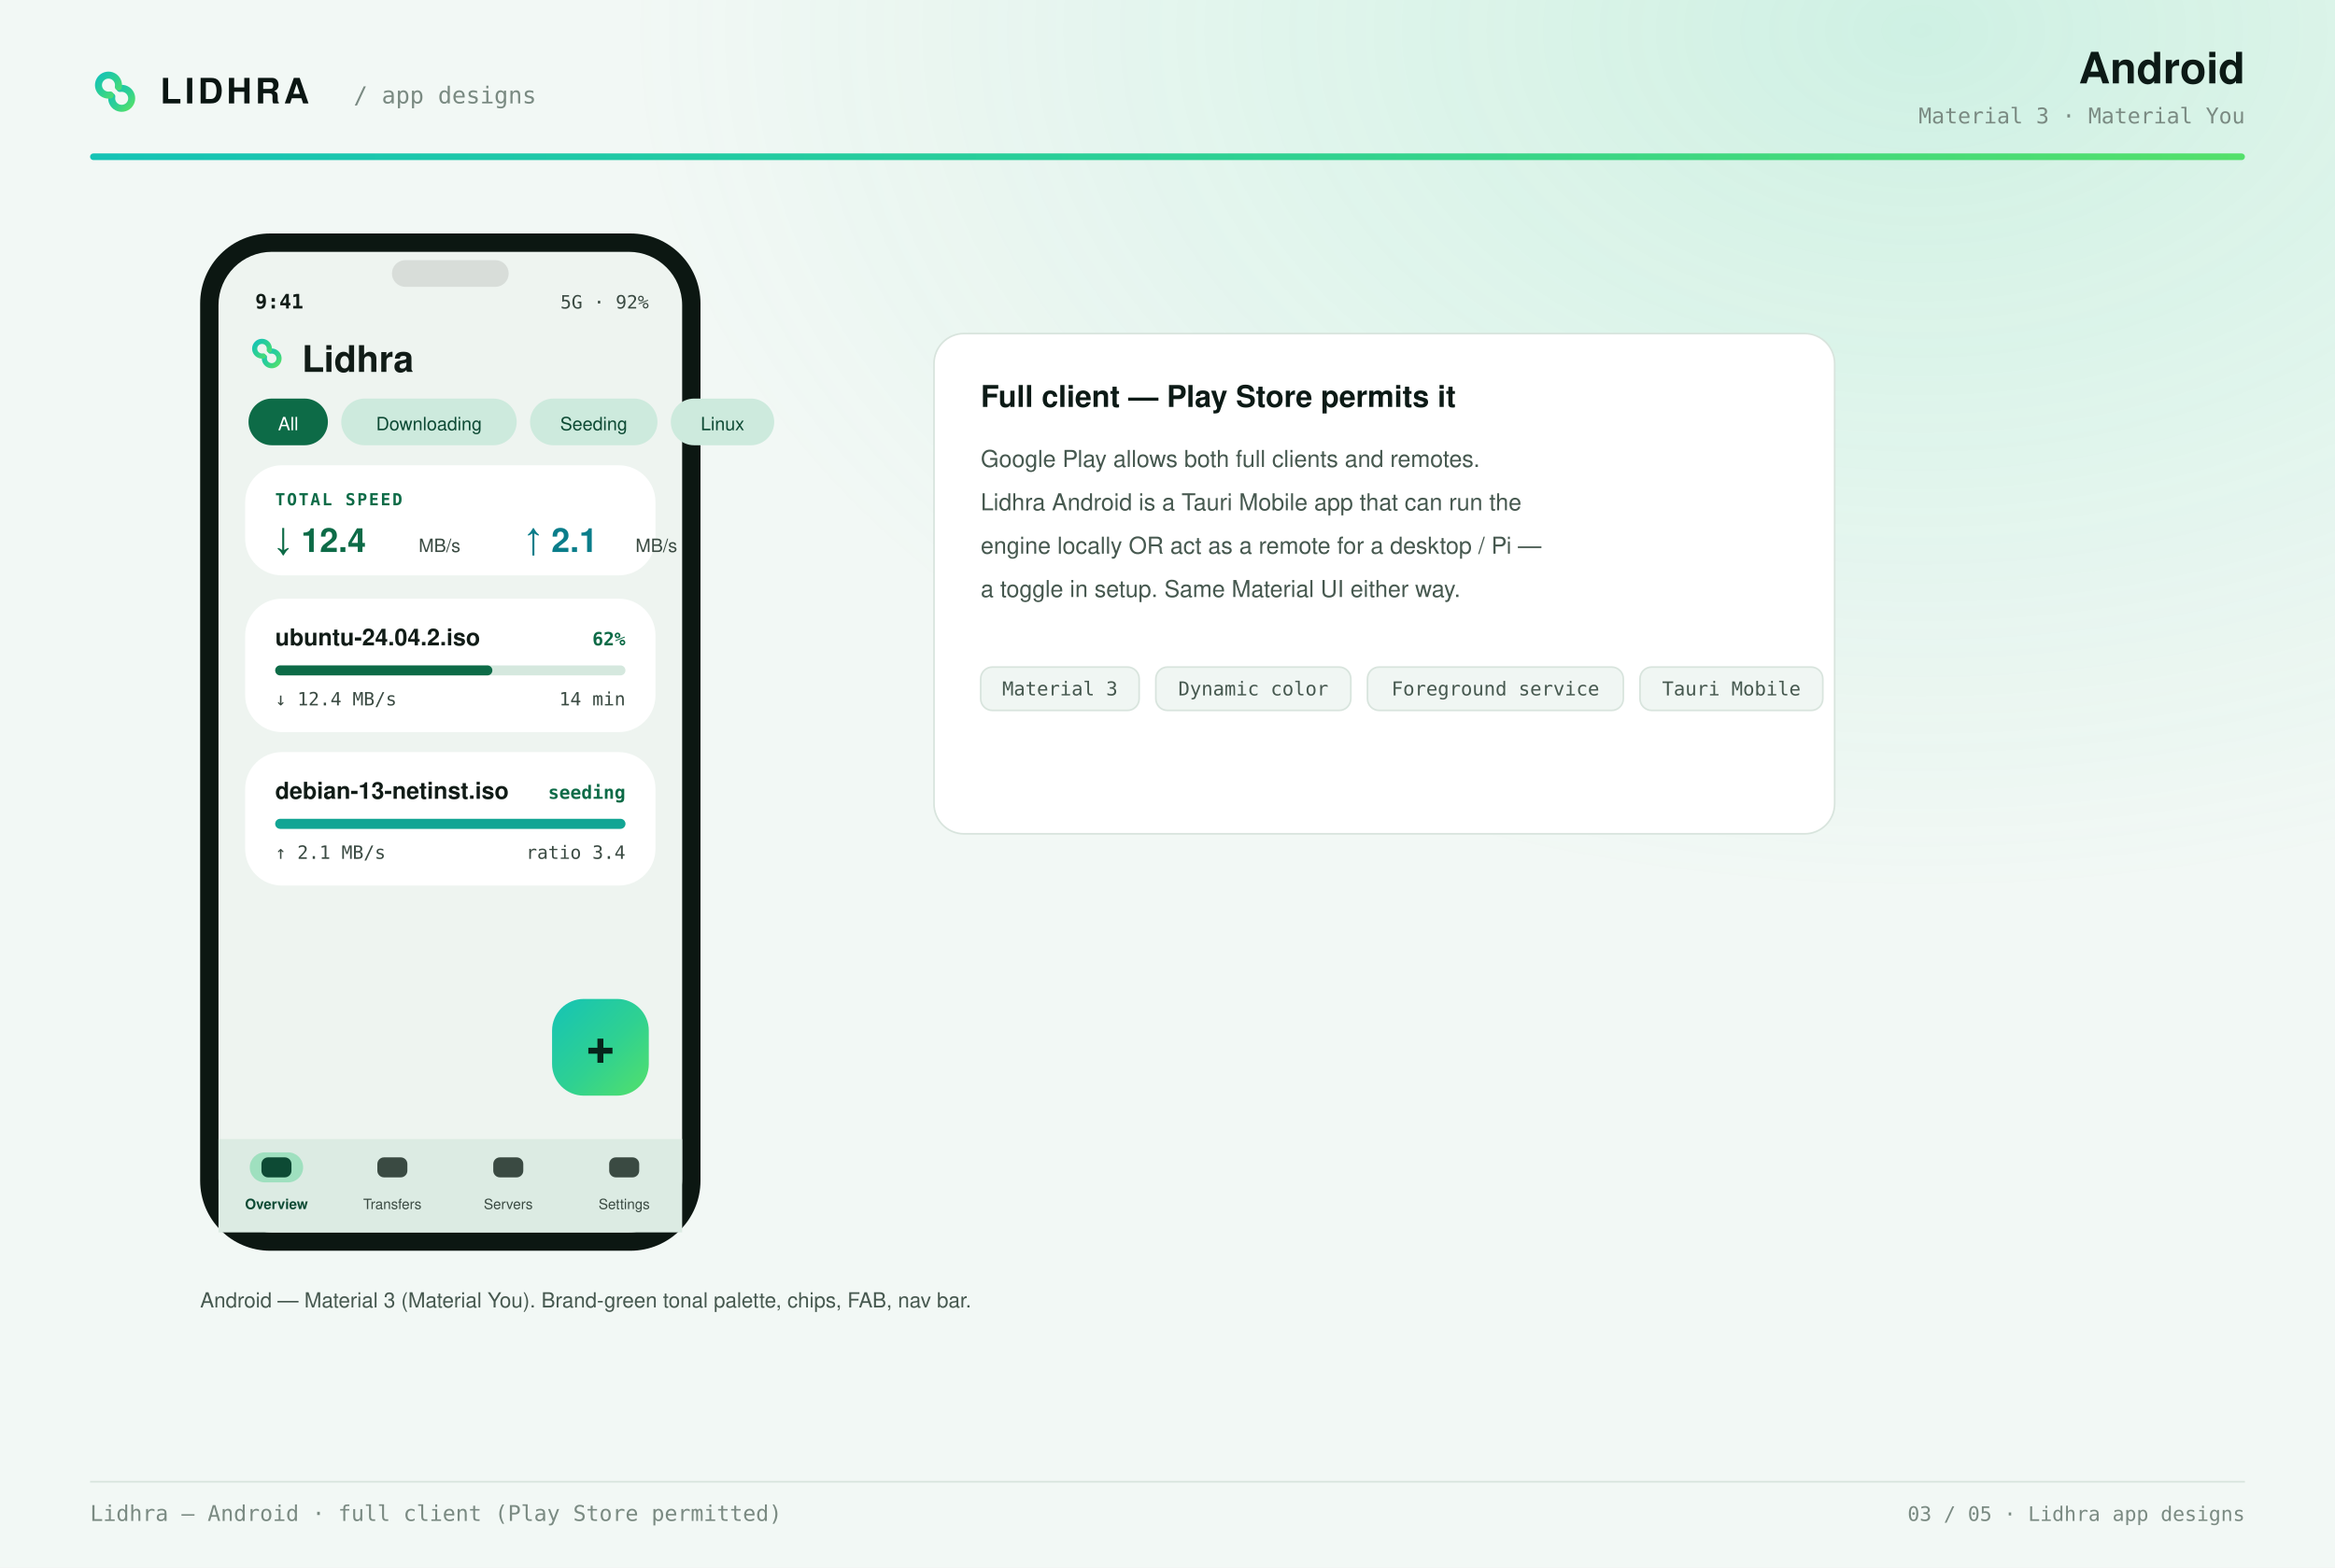
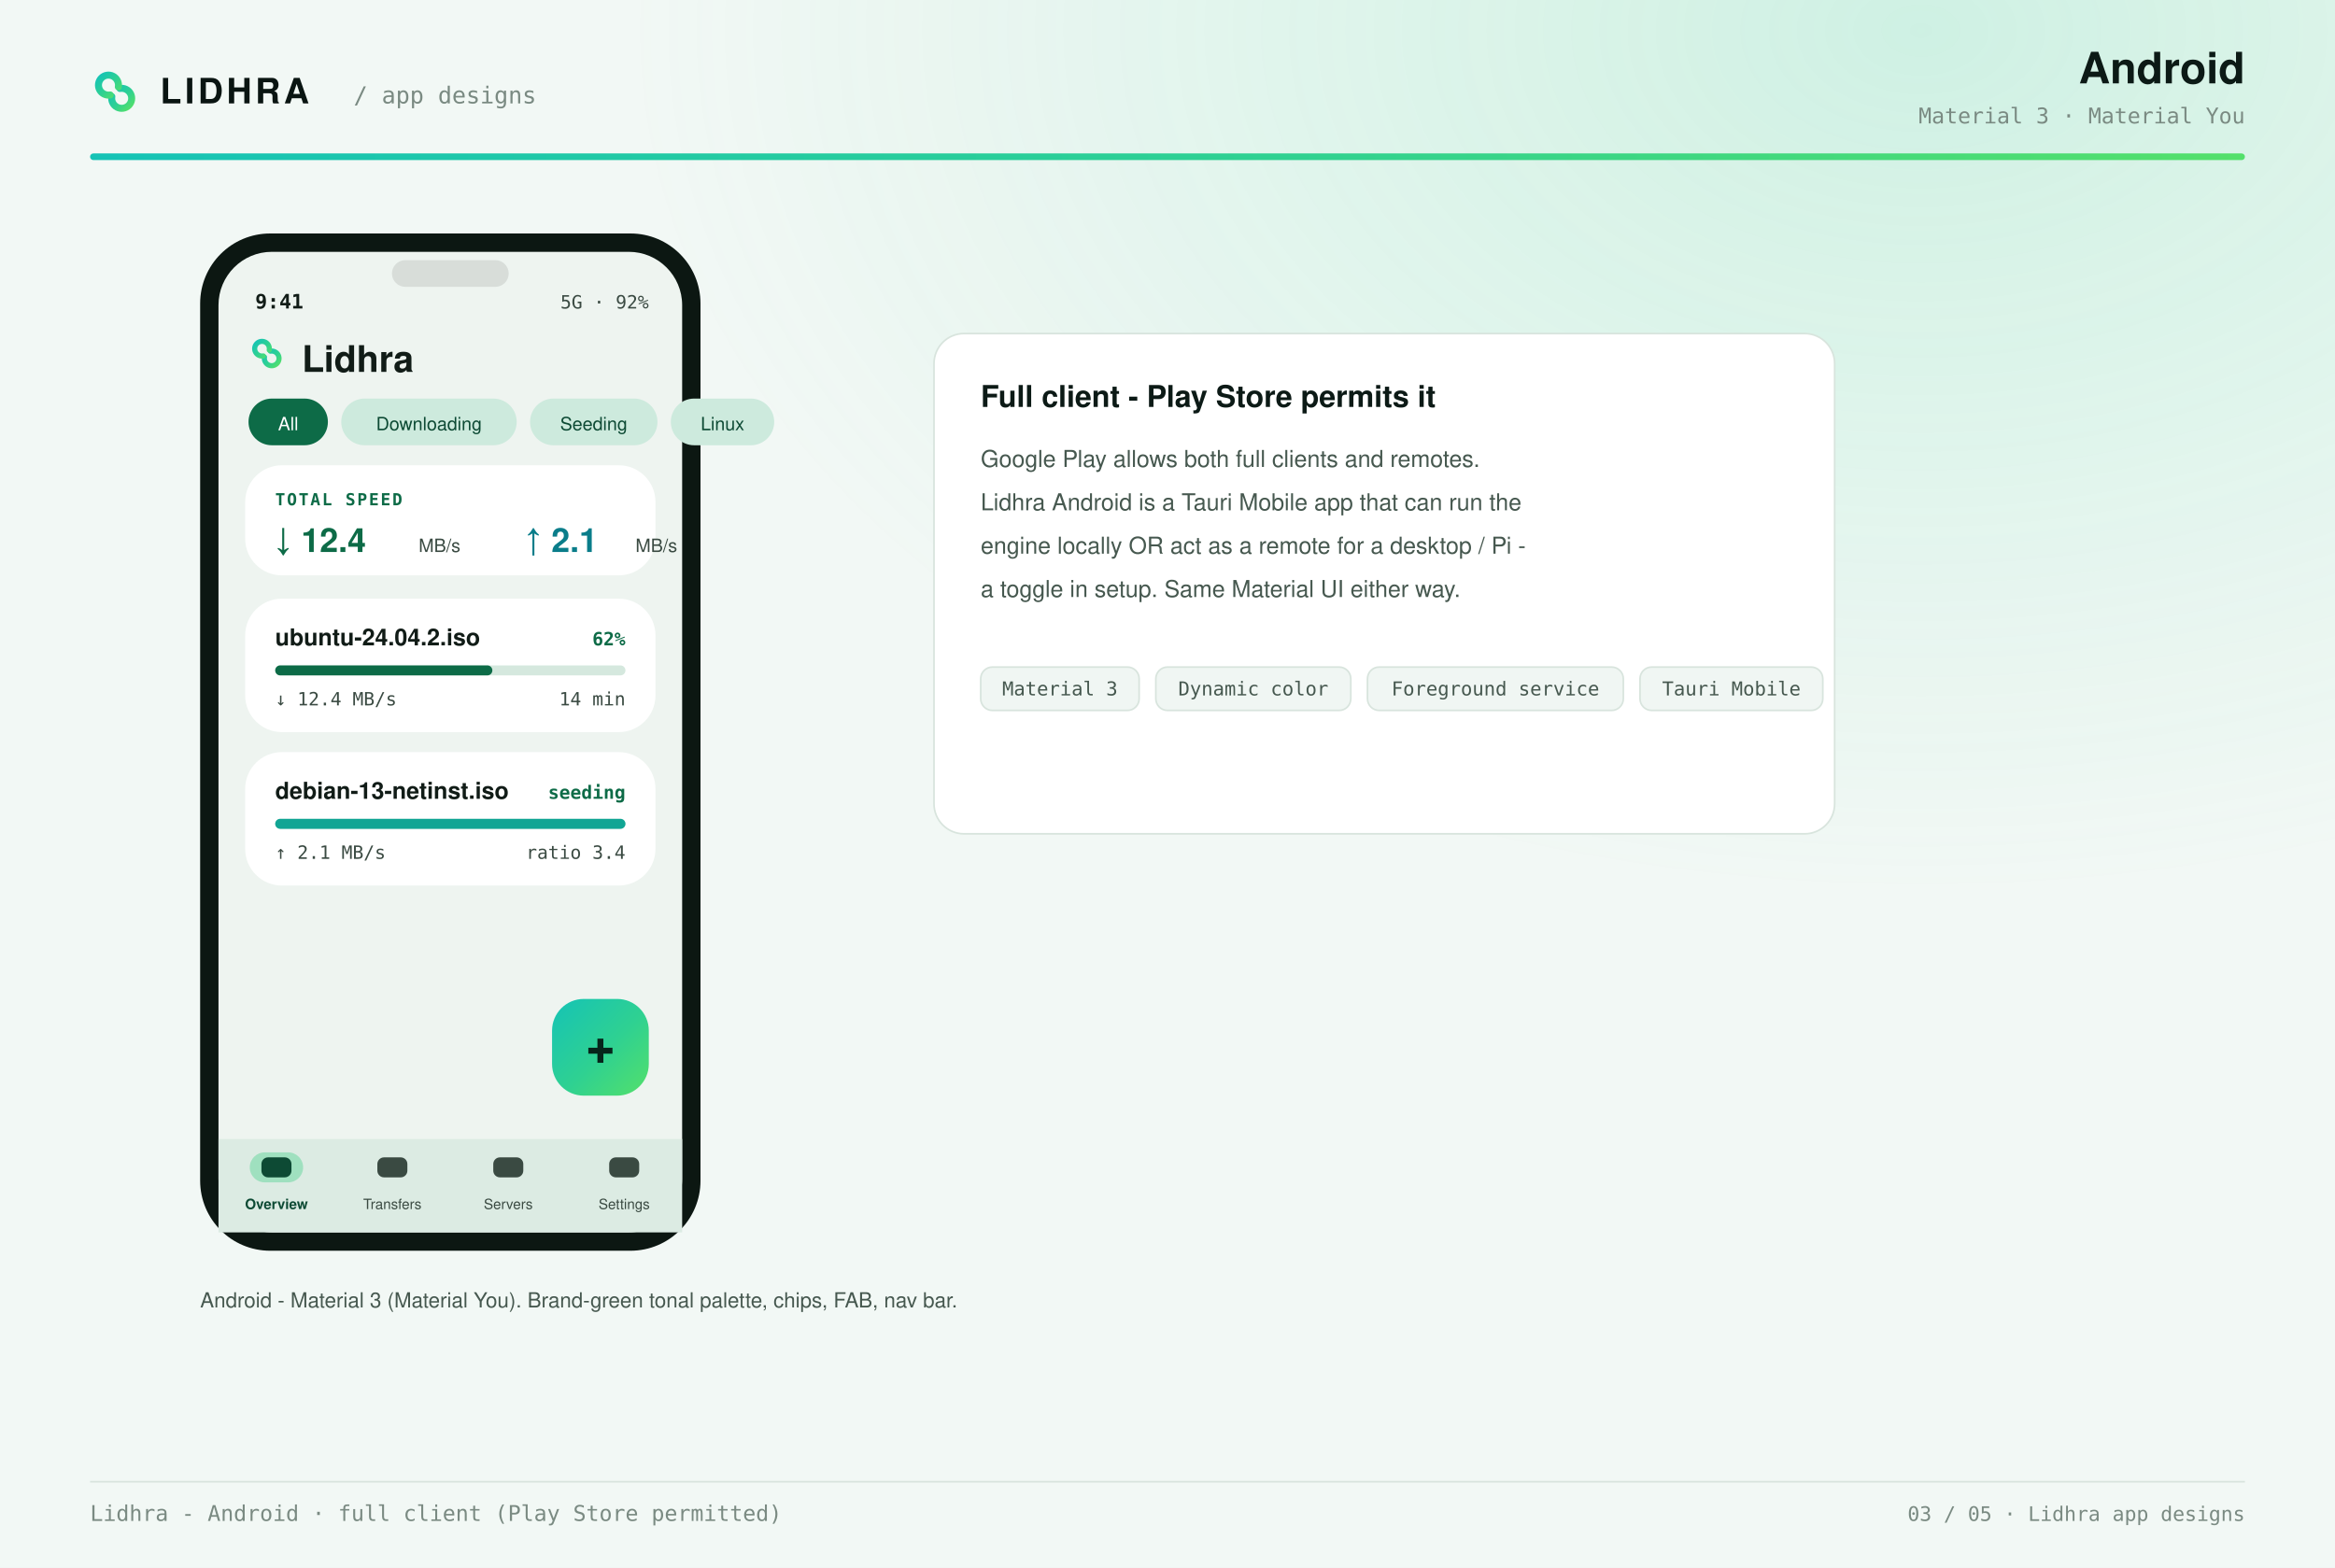
<svg xmlns="http://www.w3.org/2000/svg" width="1400" height="940" viewBox="0 0 1400 940">
  <defs>
    <linearGradient id="lg" x1="0" y1="0" x2="1" y2="1">
      <stop offset="0" stop-color="#15c3b6" />
      <stop offset=".55" stop-color="#2fd191" />
      <stop offset="1" stop-color="#54e06a" />
    </linearGradient>
    <linearGradient id="lgh" x1="0" y1="0" x2="1" y2="0">
      <stop offset="0" stop-color="#15c3b6" />
      <stop offset=".55" stop-color="#2fd191" />
      <stop offset="1" stop-color="#54e06a" />
    </linearGradient>
    <radialGradient id="glow" cx="82%" cy="2%" r="55%">
      <stop offset="0" stop-color="#2fd191" stop-opacity=".18" />
      <stop offset="1" stop-color="#2fd191" stop-opacity="0" />
    </radialGradient>
  </defs>
  <rect x="0" y="0" width="1400" height="940" rx="0" fill="#f2f8f5" />
  <rect x="0" y="0" width="1400" height="940" rx="0" fill="url(#glow)" />
  <g transform="translate(54,40) scale(0.3)" fill="none" stroke="url(#lg)" stroke-width="14" stroke-linecap="round">
    <path d="M43.5 59.7 A20 20 0 1 0 59.7 43.5" />
    <path d="M56.5 40.3 A20 20 0 1 0 40.3 56.5" />
  </g>
  <text x="96" y="62" font-family="Helvetica Neue, Helvetica, Arial, sans-serif" font-size="21" font-weight="800" fill="#0a1512" letter-spacing="2">LIDHRA</text>
  <text x="212" y="62" font-family="Menlo, Consolas, monospace" font-size="14" font-weight="500" fill="#7a8a82">/ app designs</text>
  <text x="1346" y="50" font-family="Helvetica Neue, Helvetica, Arial, sans-serif" font-size="26" font-weight="800" fill="#0c1a16" text-anchor="end">Android</text>
  <text x="1346" y="74" font-family="Menlo, Consolas, monospace" font-size="13" font-weight="500" fill="#7a8a82" text-anchor="end">Material 3 · Material You</text>
  <rect x="54" y="92" width="1292" height="4" rx="2" fill="url(#lgh)" />
  <g>
    <rect x="120" y="140" width="300" height="610" rx="42" fill="#0c1712" />
    <rect x="131" y="151" width="278" height="588" rx="32" fill="#eef4f0" />
    <rect x="235.0" y="156" width="70" height="16" rx="8" fill="#00000018" />
    <text x="153" y="185" font-family="Menlo, Consolas, monospace" font-size="12" font-weight="700" fill="#111c17">9:41</text>
    <text x="389" y="185" font-family="Menlo, Consolas, monospace" font-size="11" font-weight="500" fill="#3a4a42" text-anchor="end">5G · 92%</text>
    <g transform="translate(149,201) scale(0.22)" fill="none" stroke="url(#lg)" stroke-width="14" stroke-linecap="round">
      <path d="M43.5 59.7 A20 20 0 1 0 59.7 43.5" />
      <path d="M56.5 40.3 A20 20 0 1 0 40.3 56.5" />
    </g>
    <text x="181" y="223" font-family="Helvetica Neue, Helvetica, Arial, sans-serif" font-size="22" font-weight="600" fill="#111c17">Lidhra</text>
    <rect x="149" y="239" width="47.6" height="28" rx="14" fill="#0d6b47" />
    <text x="172.8" y="258" font-family="Helvetica Neue, Helvetica, Arial, sans-serif" font-size="11" font-weight="500" fill="#fff" text-anchor="middle">All</text>
    <rect x="204.6" y="239" width="105.2" height="28" rx="14" fill="#cdeadd" />
    <text x="257.2" y="258" font-family="Helvetica Neue, Helvetica, Arial, sans-serif" font-size="11" font-weight="500" fill="#0d4a34" text-anchor="middle">Downloading</text>
    <rect x="317.8" y="239" width="76.4" height="28" rx="14" fill="#cdeadd" />
    <text x="356.0" y="258" font-family="Helvetica Neue, Helvetica, Arial, sans-serif" font-size="11" font-weight="500" fill="#0d4a34" text-anchor="middle">Seeding</text>
    <rect x="402.2" y="239" width="62.0" height="28" rx="14" fill="#cdeadd" />
    <text x="433.2" y="258" font-family="Helvetica Neue, Helvetica, Arial, sans-serif" font-size="11" font-weight="500" fill="#0d4a34" text-anchor="middle">Linux</text>
    <rect x="147" y="279" width="246" height="66" rx="22" fill="#ffffff" />
    <text x="165" y="303" font-family="Menlo, Consolas, monospace" font-size="10" font-weight="600" fill="#0d6b47" letter-spacing="1">TOTAL SPEED</text>
    <text x="165" y="331" font-family="Helvetica Neue, Helvetica, Arial, sans-serif" font-size="20" font-weight="800" fill="#0d6b47">↓ 12.4</text>
    <text x="251" y="331" font-family="Helvetica Neue, Helvetica, Arial, sans-serif" font-size="11" font-weight="400" fill="#3a4a42">MB/s</text>
    <text x="315" y="331" font-family="Helvetica Neue, Helvetica, Arial, sans-serif" font-size="20" font-weight="800" fill="#0a7d8a">↑ 2.1</text>
    <text x="381" y="331" font-family="Helvetica Neue, Helvetica, Arial, sans-serif" font-size="11" font-weight="400" fill="#3a4a42">MB/s</text>
    <rect x="147" y="359" width="246" height="80" rx="22" fill="#ffffff" />
    <text x="165" y="387" font-family="Helvetica Neue, Helvetica, Arial, sans-serif" font-size="14" font-weight="600" fill="#111c17">ubuntu-24.04.2.iso</text>
    <text x="375" y="387" font-family="Menlo, Consolas, monospace" font-size="11" font-weight="600" fill="#0d6b47" text-anchor="end">62%</text>
    <rect x="165" y="399" width="210" height="6" rx="3.0" fill="#d5e8de" />
    <rect x="165" y="399" width="130.2" height="6" rx="3.0" fill="#0d6b47" />
    <text x="165" y="423" font-family="Menlo, Consolas, monospace" font-size="11" font-weight="400" fill="#3a4a42">↓ 12.4 MB/s</text>
    <text x="375" y="423" font-family="Menlo, Consolas, monospace" font-size="11" font-weight="400" fill="#3a4a42" text-anchor="end">14 min</text>
    <rect x="147" y="451" width="246" height="80" rx="22" fill="#ffffff" />
    <text x="165" y="479" font-family="Helvetica Neue, Helvetica, Arial, sans-serif" font-size="14" font-weight="600" fill="#111c17">debian-13-netinst.iso</text>
    <text x="375" y="479" font-family="Menlo, Consolas, monospace" font-size="11" font-weight="600" fill="#0d6b47" text-anchor="end">seeding</text>
    <rect x="165" y="491" width="210" height="6" rx="3.0" fill="#d5e8de" />
    <rect x="165" y="491" width="210.0" height="6" rx="3.0" fill="#11a594" />
    <text x="165" y="515" font-family="Menlo, Consolas, monospace" font-size="11" font-weight="400" fill="#3a4a42">↑ 2.1 MB/s</text>
    <text x="375" y="515" font-family="Menlo, Consolas, monospace" font-size="11" font-weight="400" fill="#3a4a42" text-anchor="end">ratio 3.4</text>
    <rect x="331" y="599" width="58" height="58" rx="19" fill="url(#lg)" />
    <text x="360" y="637" font-family="Helvetica Neue, Helvetica, Arial, sans-serif" font-size="30" font-weight="700" fill="#06251b" text-anchor="middle">+</text>
    <rect x="131" y="683" width="278" height="56" rx="0" fill="#dcebe3" />
    <rect x="149.75" y="691" width="32" height="18" rx="9" fill="#9fe0bf" />
    <rect x="156.75" y="694" width="18" height="12" rx="4" fill="#0d4a34" />
    <text x="165.75" y="725" font-family="Helvetica Neue, Helvetica, Arial, sans-serif" font-size="8.5" font-weight="600" fill="#0d4a34" text-anchor="middle">Overview</text>
    <rect x="226.25" y="694" width="18" height="12" rx="4" fill="#3a4a42" />
    <text x="235.25" y="725" font-family="Helvetica Neue, Helvetica, Arial, sans-serif" font-size="8.5" font-weight="400" fill="#3a4a42" text-anchor="middle">Transfers</text>
    <rect x="295.75" y="694" width="18" height="12" rx="4" fill="#3a4a42" />
    <text x="304.75" y="725" font-family="Helvetica Neue, Helvetica, Arial, sans-serif" font-size="8.5" font-weight="400" fill="#3a4a42" text-anchor="middle">Servers</text>
    <rect x="365.25" y="694" width="18" height="12" rx="4" fill="#3a4a42" />
    <text x="374.25" y="725" font-family="Helvetica Neue, Helvetica, Arial, sans-serif" font-size="8.5" font-weight="400" fill="#3a4a42" text-anchor="middle">Settings</text>
-     <text x="120" y="784" font-family="Helvetica Neue, Helvetica, Arial, sans-serif" font-size="12.5" font-weight="400" fill="#46584f">Android — Material 3 (Material You). Brand-green tonal palette, chips, FAB, nav bar.</text>
+     <text x="120" y="784" font-family="Helvetica Neue, Helvetica, Arial, sans-serif" font-size="12.5" font-weight="400" fill="#46584f">Android - Material 3 (Material You). Brand-green tonal palette, chips, FAB, nav bar.</text>
    <rect x="560" y="200" width="540" height="300" rx="18" fill="#ffffff" stroke="#d8e4dd" stroke-width="1" />
-     <text x="588" y="244" font-family="Helvetica Neue, Helvetica, Arial, sans-serif" font-size="18" font-weight="800" fill="#0c1a16">Full client — Play Store permits it</text>
+     <text x="588" y="244" font-family="Helvetica Neue, Helvetica, Arial, sans-serif" font-size="18" font-weight="800" fill="#0c1a16">Full client - Play Store permits it</text>
    <text x="588" y="280" font-family="Helvetica Neue, Helvetica, Arial, sans-serif" font-size="14" font-weight="400" fill="#46584f">Google Play allows both full clients and remotes.</text>
    <text x="588" y="306" font-family="Helvetica Neue, Helvetica, Arial, sans-serif" font-size="14" font-weight="400" fill="#46584f">Lidhra Android is a Tauri Mobile app that can run the</text>
-     <text x="588" y="332" font-family="Helvetica Neue, Helvetica, Arial, sans-serif" font-size="14" font-weight="400" fill="#46584f">engine locally OR act as a remote for a desktop / Pi —</text>
+     <text x="588" y="332" font-family="Helvetica Neue, Helvetica, Arial, sans-serif" font-size="14" font-weight="400" fill="#46584f">engine locally OR act as a remote for a desktop / Pi -</text>
    <text x="588" y="358" font-family="Helvetica Neue, Helvetica, Arial, sans-serif" font-size="14" font-weight="400" fill="#46584f">a toggle in setup. Same Material UI either way.</text>
    <rect x="588" y="400" width="95.0" height="26" rx="7" fill="#f0f6f3" stroke="#d8e4dd" stroke-width="1" />
    <text x="635.5" y="417" font-family="Menlo, Consolas, monospace" font-size="11.5" font-weight="500" fill="#46584f" text-anchor="middle">Material 3</text>
    <rect x="693.0" y="400" width="116.9" height="26" rx="7" fill="#f0f6f3" stroke="#d8e4dd" stroke-width="1" />
    <text x="751.45" y="417" font-family="Menlo, Consolas, monospace" font-size="11.5" font-weight="500" fill="#46584f" text-anchor="middle">Dynamic color</text>
    <rect x="819.9" y="400" width="153.4" height="26" rx="7" fill="#f0f6f3" stroke="#d8e4dd" stroke-width="1" />
    <text x="896.6" y="417" font-family="Menlo, Consolas, monospace" font-size="11.5" font-weight="500" fill="#46584f" text-anchor="middle">Foreground service</text>
    <rect x="983.3" y="400" width="109.6" height="26" rx="7" fill="#f0f6f3" stroke="#d8e4dd" stroke-width="1" />
    <text x="1038.1" y="417" font-family="Menlo, Consolas, monospace" font-size="11.5" font-weight="500" fill="#46584f" text-anchor="middle">Tauri Mobile</text>
  </g>
  <rect x="54" y="888" width="1292" height="1" fill="#d8e4dd" />
-   <text x="54" y="912" font-family="Menlo, Consolas, monospace" font-size="13" font-weight="400" fill="#7a8a82">Lidhra — Android · full client (Play Store permitted)</text>
+   <text x="54" y="912" font-family="Menlo, Consolas, monospace" font-size="13" font-weight="400" fill="#7a8a82">Lidhra - Android · full client (Play Store permitted)</text>
  <text x="1346" y="912" font-family="Menlo, Consolas, monospace" font-size="12" font-weight="500" fill="#7a8a82" text-anchor="end">03 / 05  ·  Lidhra app designs</text>
</svg>
